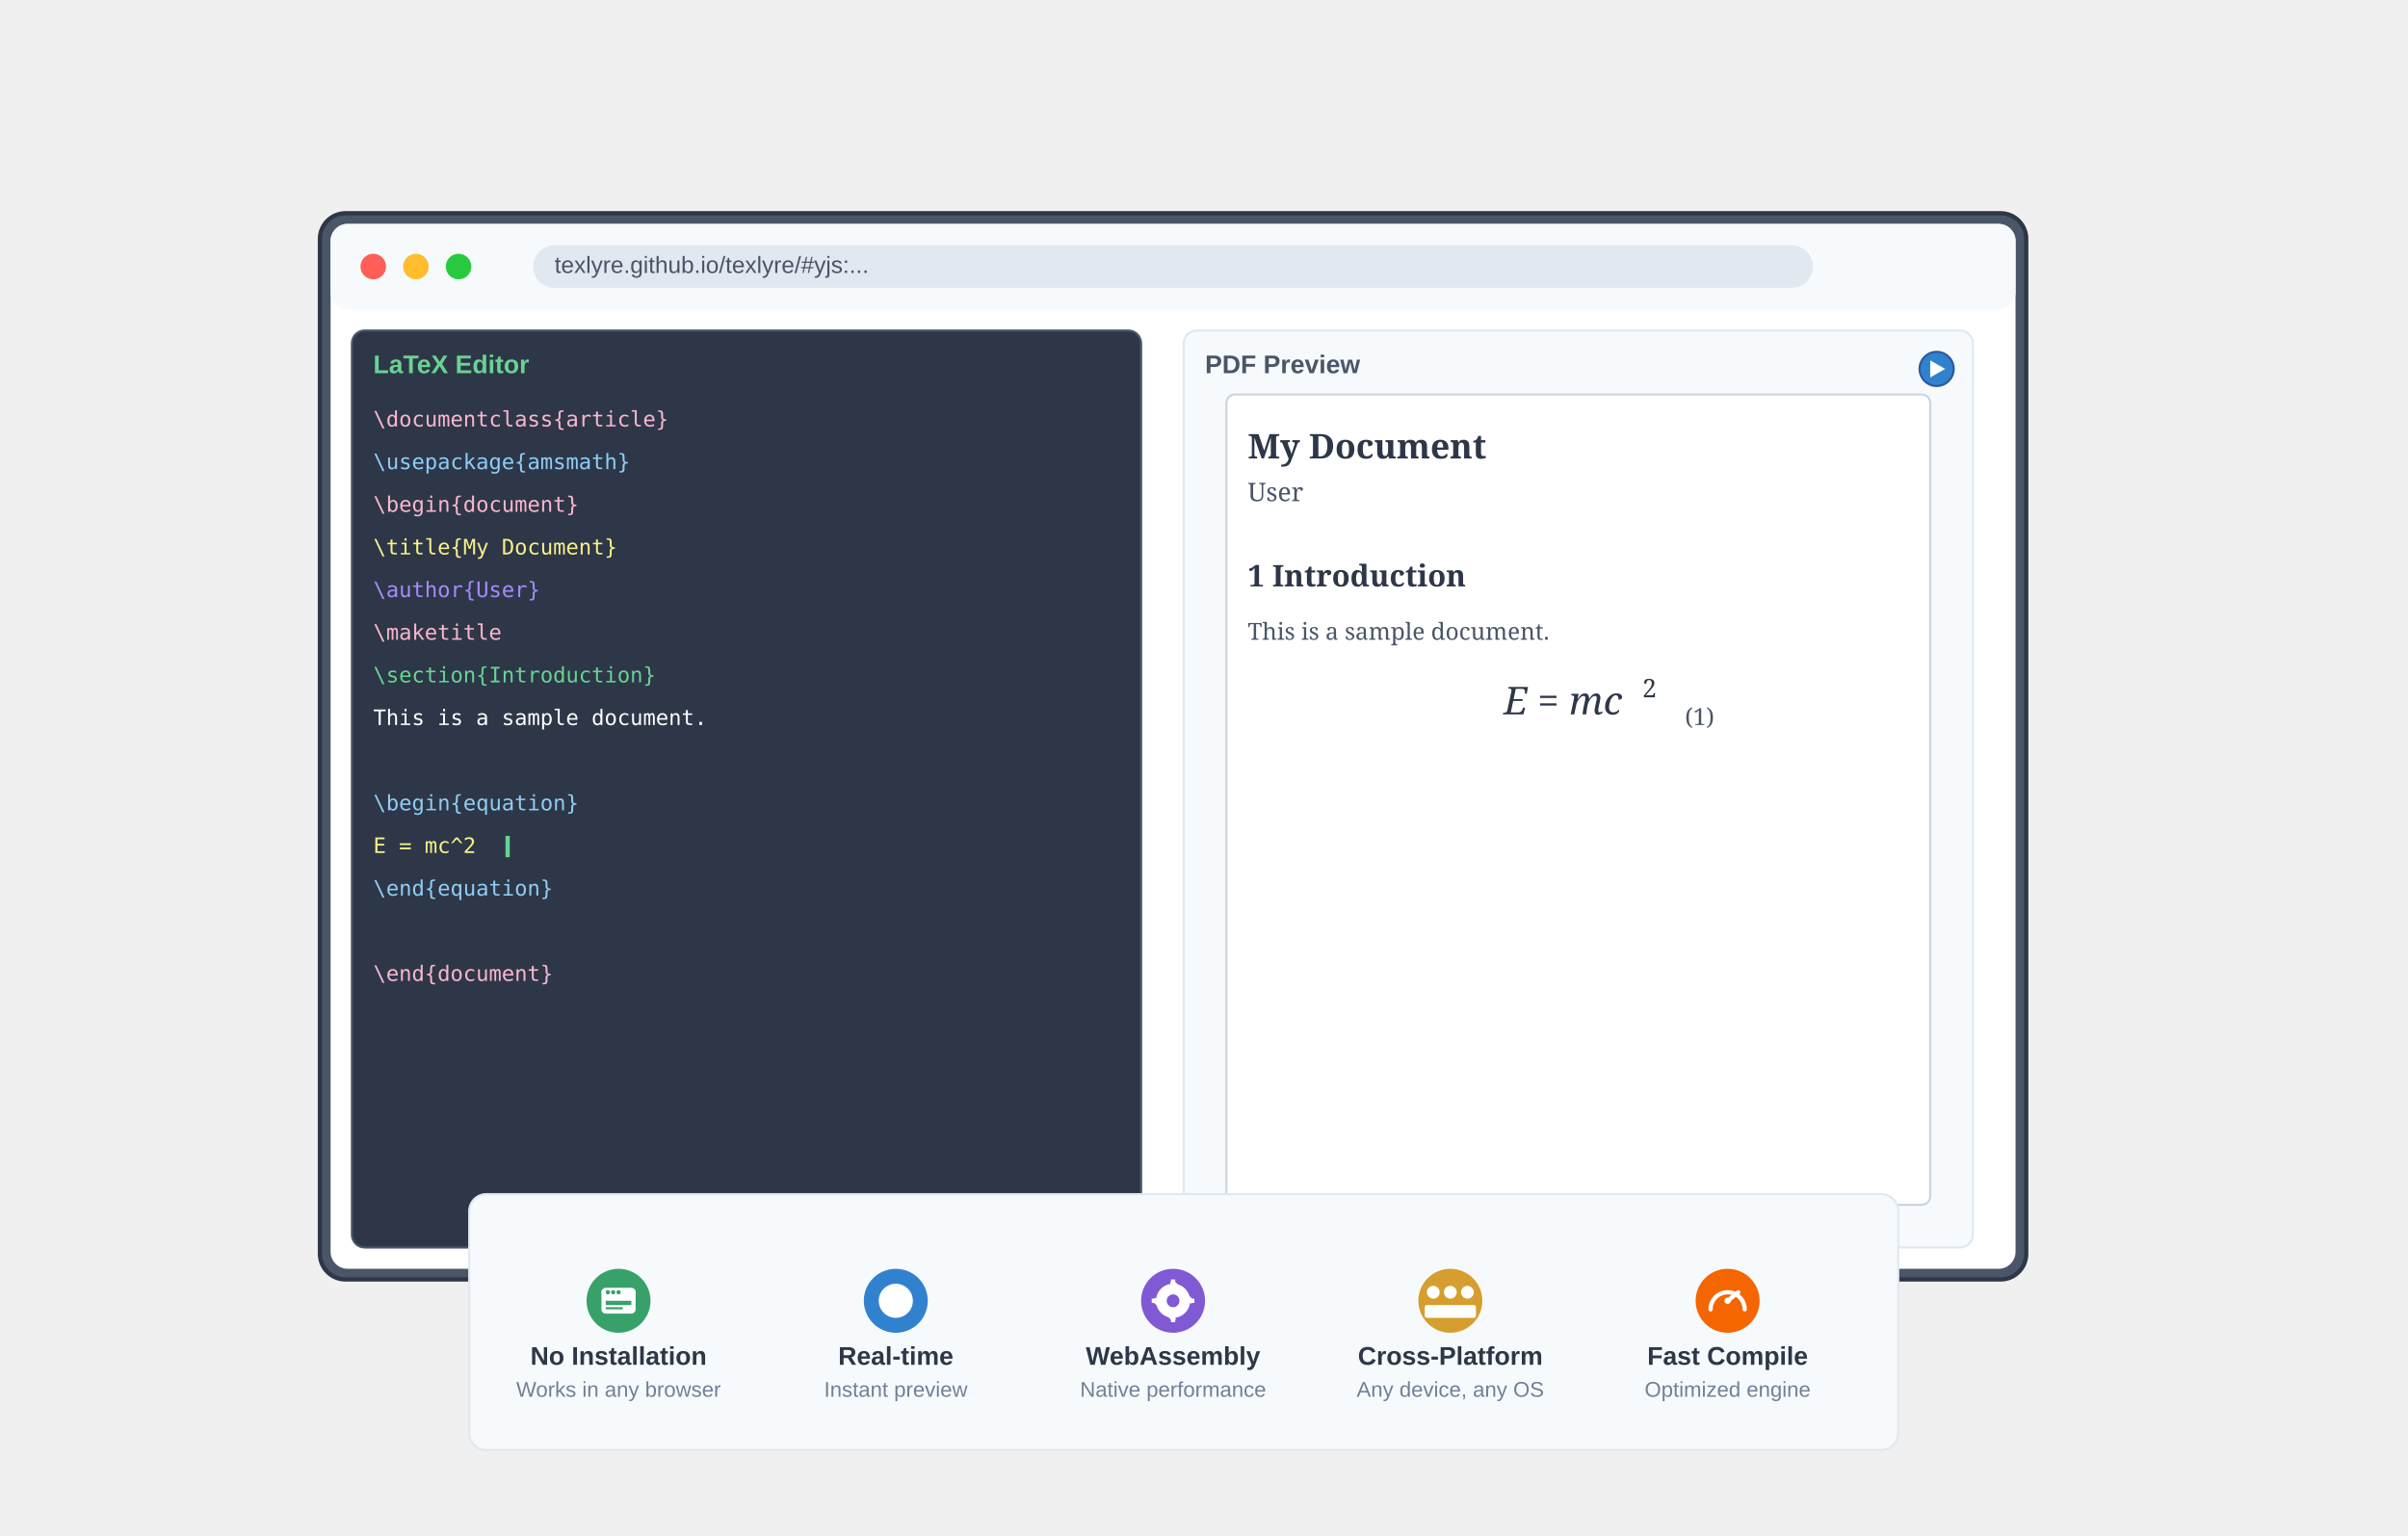
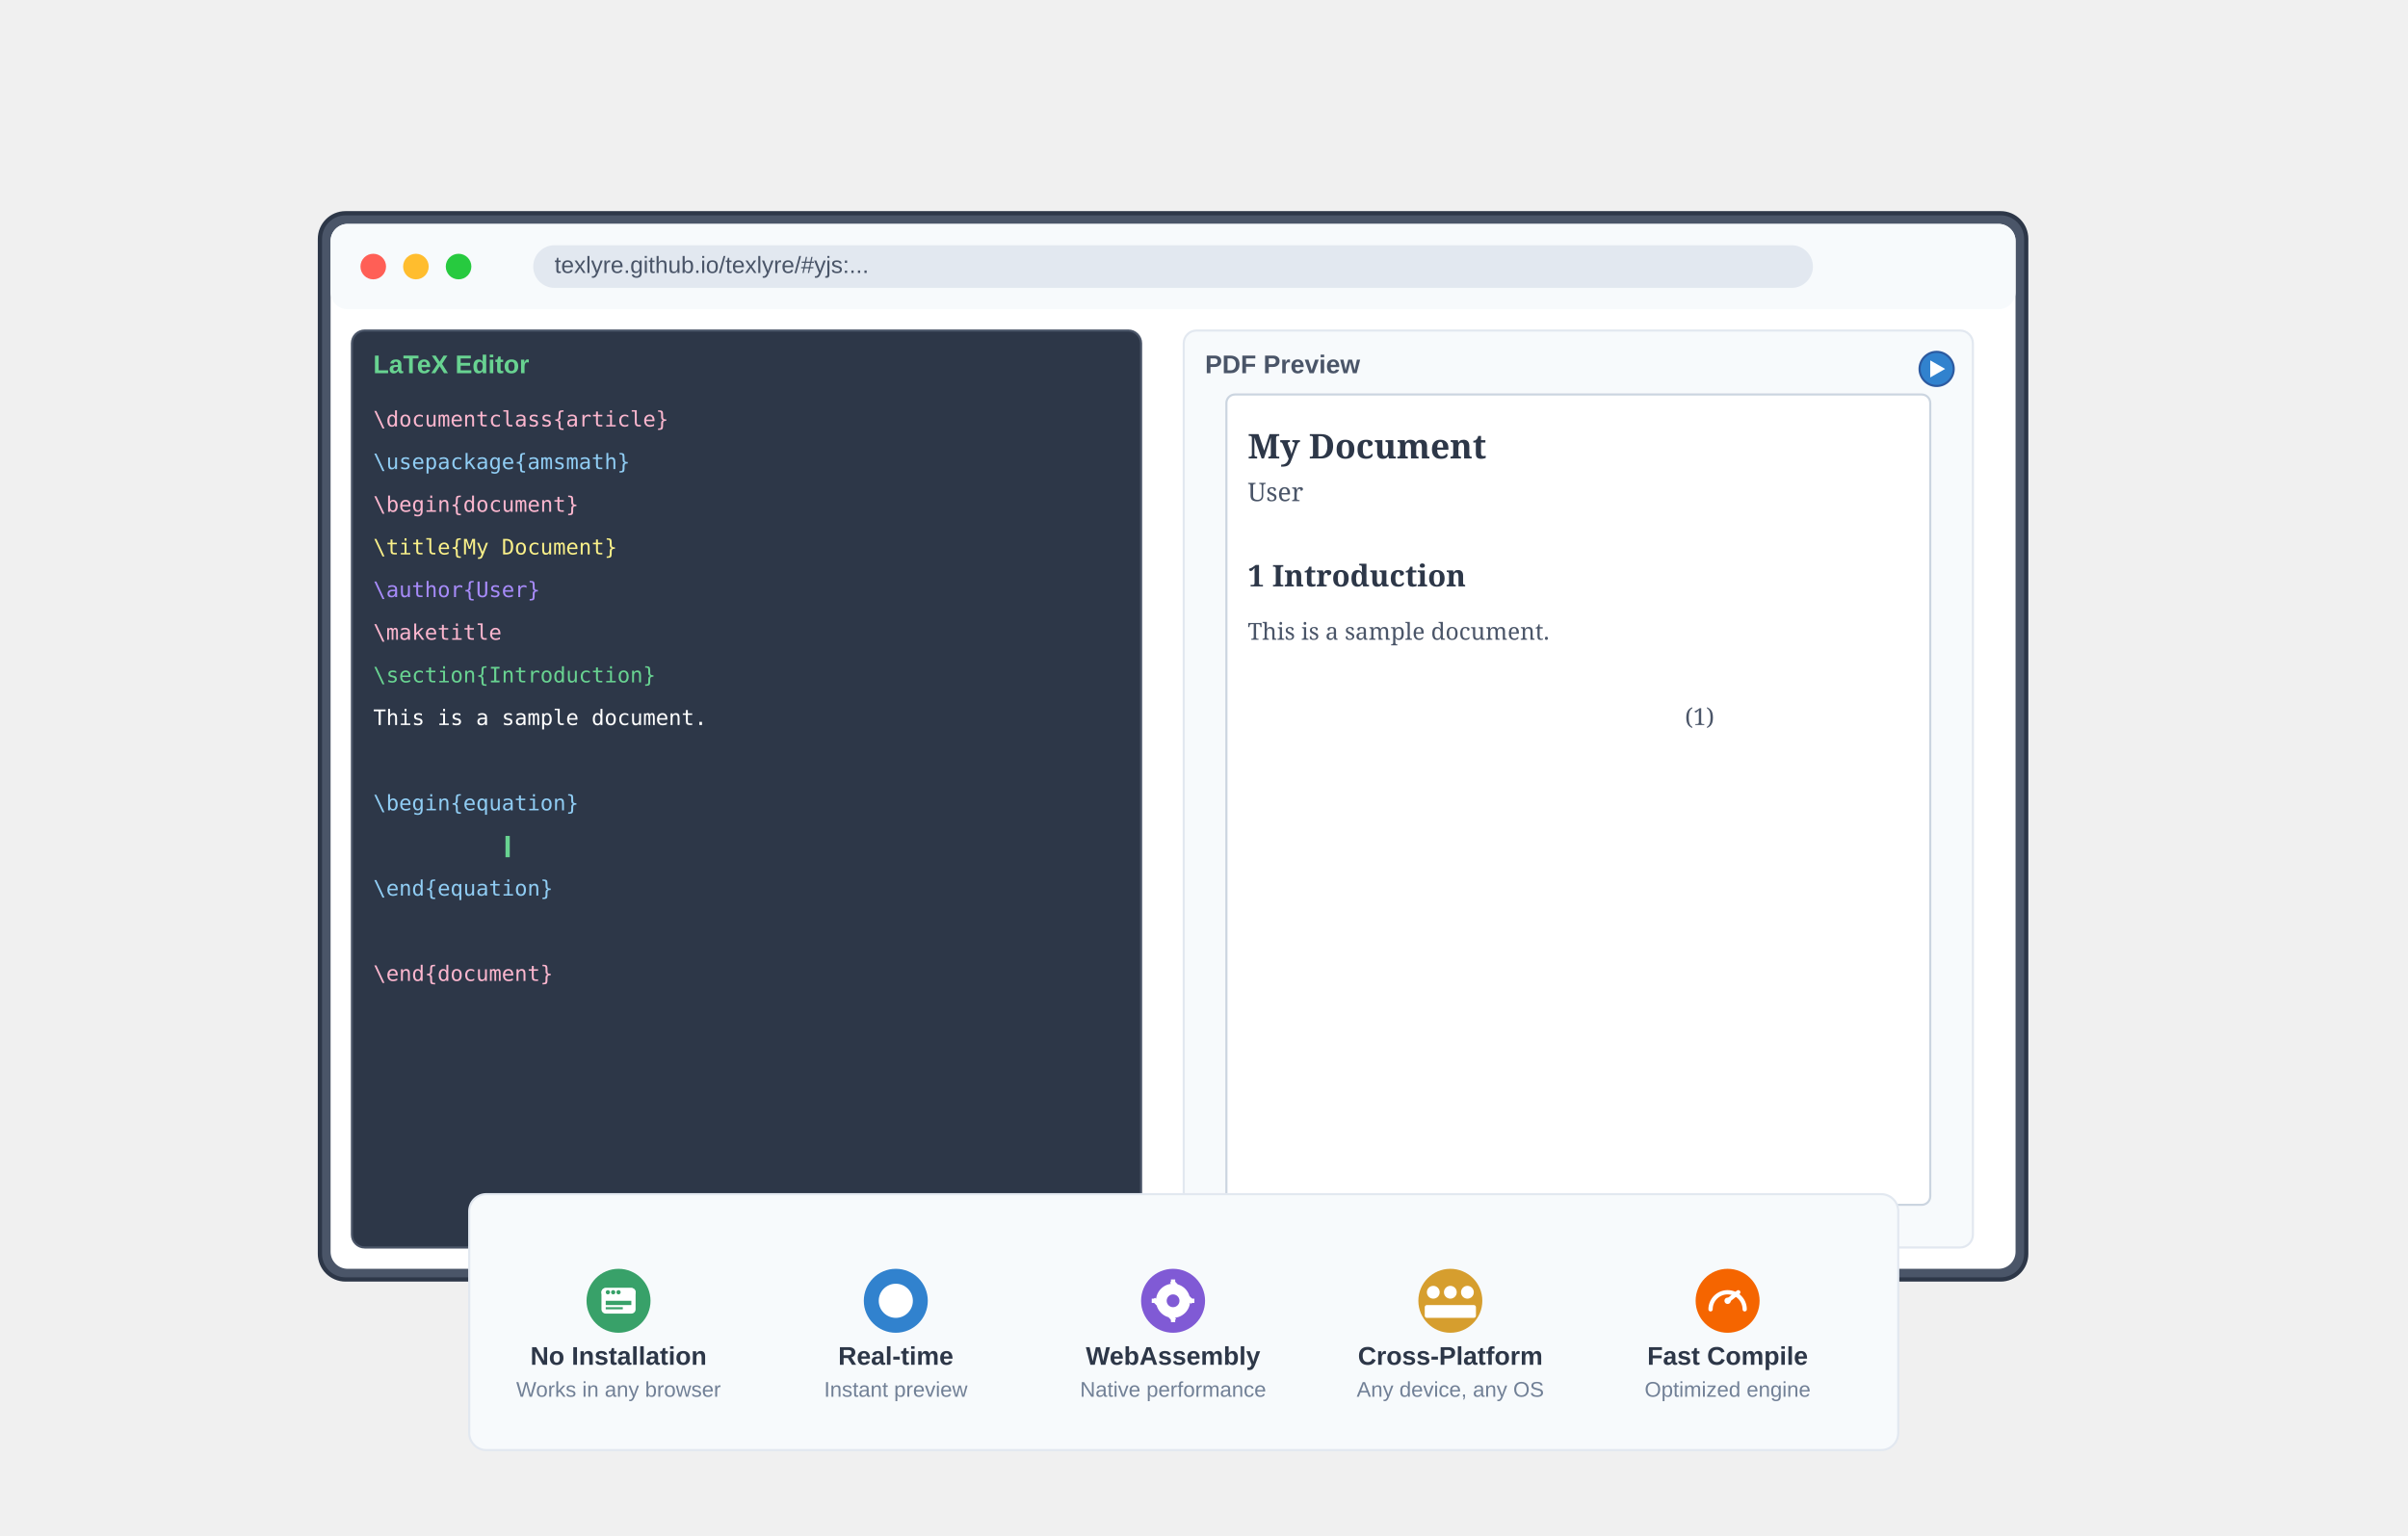
<svg xmlns="http://www.w3.org/2000/svg" width="1129" height="720" viewBox="0 0 1129 720">
  <g id="browserWindow" transform="translate(150, 100)">
    <rect x="0" y="0" width="800" height="500" rx="12" fill="#4a5568" stroke="#2d3748" stroke-width="2" />
    <rect x="5" y="5" width="790" height="490" rx="8" fill="#ffffff" />
    <rect x="5" y="5" width="790" height="40" rx="8" fill="#f7fafc" />
    <circle cx="25" cy="25" r="6" fill="#ff5f56" />
    <circle cx="45" cy="25" r="6" fill="#ffbd2e" />
    <circle cx="65" cy="25" r="6" fill="#27ca3f" />
    <rect x="100" y="15" width="600" height="20" rx="10" fill="#e2e8f0" />
    <text x="110" y="28" fill="#4a5568" font-size="11" font-family="Arial">texlyre.github.io/texlyre/#yjs:...</text>
    <rect x="15" y="55" width="370" height="430" rx="6" fill="#2d3748" stroke="#4a5568" stroke-width="1" />
    <text x="25" y="75" fill="#68d391" font-size="12" font-family="Arial" font-weight="bold">LaTeX Editor</text>
    <g id="latexCode">
      <text x="25" y="100" fill="#fbb6ce" font-size="10" font-family="monospace">\documentclass{article}</text>
      <text x="25" y="120" fill="#90cdf4" font-size="10" font-family="monospace">\usepackage{amsmath}</text>
      <text x="25" y="140" fill="#fbb6ce" font-size="10" font-family="monospace">\begin{document}</text>
      <text x="25" y="160" fill="#faf089" font-size="10" font-family="monospace">\title{My Document}</text>
      <text x="25" y="180" fill="#a78bfa" font-size="10" font-family="monospace">\author{User}</text>
      <text x="25" y="200" fill="#fbb6ce" font-size="10" font-family="monospace">\maketitle</text>
      <text x="25" y="220" fill="#68d391" font-size="10" font-family="monospace">\section{Introduction}</text>
      <text x="25" y="240" fill="#ffffff" font-size="10" font-family="monospace">This is a sample document.</text>
      <text x="25" y="280" fill="#90cdf4" font-size="10" font-family="monospace">\begin{equation}</text>
      <g id="equationEditor">
-         <g opacity="1">
-           <animate attributeName="opacity" values="1;1;1;0;0;0" dur="8s" repeatCount="indefinite" />
-           <text x="25" y="300" fill="#faf089" font-size="10" font-family="monospace">E = mc^2</text>
-         </g>
-         <g opacity="0">
-           <animate attributeName="opacity" values="0;0;0;1;1;1" dur="8s" repeatCount="indefinite" />
-           <text x="25" y="300" fill="#faf089" font-size="10" font-family="monospace">F = ma</text>
-         </g>
+         <defs>
+           <clipPath id="oldEquationDeleteClip">
+             <rect x="25" y="292" height="13">
+               <animate attributeName="width" values="63;63;54;45;36;27;18;9;0;0;0;0;0" keyTimes="0;0.20;0.26;0.32;0.38;0.44;0.50;0.56;0.62;0.68;0.74;0.86;1" dur="8s" repeatCount="indefinite" />
+             </rect>
+           </clipPath>
+           <clipPath id="newEquationTypingClip">
+             <rect x="25" y="292" height="13">
+               <animate attributeName="width" values="0;0;0;0;0;0;0;0;0;9;18;27;45;45" keyTimes="0;0.20;0.26;0.32;0.38;0.44;0.50;0.56;0.62;0.68;0.74;0.80;0.86;1" dur="8s" repeatCount="indefinite" />
+             </rect>
+           </clipPath>
+         </defs>
+         <text x="25" y="300" fill="#faf089" font-size="10" font-family="monospace" clip-path="url(#oldEquationDeleteClip)">E = mc^2</text>
+         <text x="25" y="300" fill="#faf089" font-size="10" font-family="monospace" clip-path="url(#newEquationTypingClip)">F = ma</text>
      </g>
      <text x="25" y="320" fill="#90cdf4" font-size="10" font-family="monospace">\end{equation}</text>
      <text x="25" y="360" fill="#fbb6ce" font-size="10" font-family="monospace">\end{document}</text>
    </g>
    <line x1="88" y1="292" x2="88" y2="302" stroke="#68d391" stroke-width="2">
      <animate attributeName="opacity" values="1;0;1" dur="1s" repeatCount="indefinite" />
-       <animateTransform attributeName="transform" attributeType="XML" type="translate" values="0,0; 0,0; 0,0; -25,0; -25,0; -25,0" dur="8s" repeatCount="indefinite" />
+       <animateTransform attributeName="transform" attributeType="XML" type="translate" values="0,0;0,0;-9,0;-18,0;-27,0;-36,0;-45,0;-54,0;-63,0;-54,0;-45,0;-36,0;-18,0;-18,0" keyTimes="0;0.20;0.26;0.32;0.38;0.44;0.50;0.56;0.62;0.68;0.74;0.80;0.86;1" dur="8s" repeatCount="indefinite" />
    </line>
  </g>
  <g id="pdfPreview" transform="translate(555, 155)">
    <rect x="0" y="0" width="370" height="430" rx="6" fill="#f7fafc" stroke="#e2e8f0" stroke-width="1" />
    <text x="10" y="20" fill="#4a5568" font-size="12" font-family="Arial" font-weight="bold">PDF Preview</text>
    <g id="compileButton" transform="translate(345, 10)">
      <circle cx="8" cy="8" r="8" fill="#3182ce" stroke="#2c5aa0" stroke-width="1">
        <animate attributeName="fill" values="#3182ce;#3182ce;#2c5aa0;#f56500;#38a169;#3182ce" dur="8s" repeatCount="indefinite" />
      </circle>
      <path d="M5 4 L5 12 L12 8 Z" fill="white" />
-       <animateTransform attributeName="transform" attributeType="XML" type="translate" values="345,10; 345,10; 345,11; 345,10; 345,10; 345,10" dur="8s" repeatCount="indefinite" />
+       <animateTransform attributeName="transform" attributeType="XML" type="translate" values="345,10;345,10;345,11;345,10;345,10;345,10" dur="8s" repeatCount="indefinite" />
    </g>
    <rect x="20" y="30" width="330" height="380" rx="4" fill="#ffffff" stroke="#cbd5e0" stroke-width="1" />
    <g id="pdfContent" opacity="1">
      <text x="30" y="60" fill="#2d3748" font-size="16" font-family="serif" font-weight="bold">My Document</text>
      <text x="30" y="80" fill="#4a5568" font-size="12" font-family="serif">User</text>
      <text x="30" y="120" fill="#2d3748" font-size="14" font-family="serif" font-weight="bold">1 Introduction</text>
      <text x="30" y="145" fill="#4a5568" font-size="11" font-family="serif">This is a sample document.</text>
      <g transform="translate(150, 180)">
-         <g opacity="1">
+         <defs>
+           <clipPath id="pdfOldEquationDeleteClip">
+             <rect x="0" y="-18" height="26">
+               <animate attributeName="width" values="76;76;66;56;46;36;26;16;0;0;0;0;0" keyTimes="0;0.20;0.26;0.32;0.38;0.44;0.50;0.56;0.62;0.68;0.74;0.86;1" dur="8s" repeatCount="indefinite" />
+             </rect>
+           </clipPath>
+           <clipPath id="pdfNewEquationTypingClip">
+             <rect x="0" y="-18" height="26">
+               <animate attributeName="width" values="0;0;0;0;0;0;0;0;0;12;25;40;58;58" keyTimes="0;0.20;0.26;0.32;0.38;0.44;0.50;0.56;0.62;0.68;0.74;0.80;0.86;1" dur="8s" repeatCount="indefinite" />
+             </rect>
+           </clipPath>
+         </defs>
+         <g clip-path="url(#pdfOldEquationDeleteClip)">
          <text x="0" y="0" fill="#2d3748" font-size="18" font-family="serif" font-style="italic">E = mc</text>
          <text x="65" y="-8" fill="#2d3748" font-size="12" font-family="serif">2</text>
-           <text x="85" y="5" fill="#4a5568" font-size="11" font-family="serif">(1)</text>
-           <animate attributeName="opacity" values="1;1;1;0;0;0" dur="8s" repeatCount="indefinite" />
        </g>
-         <g opacity="0">
+         <g clip-path="url(#pdfNewEquationTypingClip)">
          <text x="0" y="0" fill="#2d3748" font-size="18" font-family="serif" font-style="italic">F = ma</text>
-           <text x="85" y="5" fill="#4a5568" font-size="11" font-family="serif">(1)</text>
-           <animate attributeName="opacity" values="0;0;0;1;1;1" dur="8s" repeatCount="indefinite" />
        </g>
+         <text x="85" y="5" fill="#4a5568" font-size="11" font-family="serif">(1)</text>
      </g>
    </g>
  </g>
  <g id="featuresPanel" transform="translate(220, 560)">
    <rect x="0" y="0" width="670" height="120" rx="8" fill="#f7fafc" stroke="#e2e8f0" stroke-width="1" />
    <g transform="translate(50, 30)">
      <circle cx="20" cy="20" r="15" fill="#38a169" />
      <rect x="12" y="14" width="16" height="12" rx="2" fill="#ffffff" />
      <rect x="12" y="14" width="16" height="4" rx="2" fill="#ffffff" />
      <circle cx="15" cy="16" r="1" fill="#38a169" />
      <circle cx="17.5" cy="16" r="1" fill="#38a169" />
      <circle cx="20" cy="16" r="1" fill="#38a169" />
      <rect x="14" y="20" width="12" height="2" fill="#38a169" />
      <rect x="14" y="23" width="8" height="1" fill="#38a169" />
      <text x="20" y="50" text-anchor="middle" fill="#2d3748" font-size="12" font-family="Arial" font-weight="bold">No Installation</text>
      <text x="20" y="65" text-anchor="middle" fill="#718096" font-size="10" font-family="Arial">Works in any browser</text>
    </g>
    <g transform="translate(180, 30)">
      <circle cx="20" cy="20" r="15" fill="#3182ce" />
      <circle cx="20" cy="20" r="8" fill="#ffffff">
        <animate attributeName="r" values="6;10;6" dur="2s" repeatCount="indefinite" />
      </circle>
      <text x="20" y="50" text-anchor="middle" fill="#2d3748" font-size="12" font-family="Arial" font-weight="bold">Real-time</text>
      <text x="20" y="65" text-anchor="middle" fill="#718096" font-size="10" font-family="Arial">Instant preview</text>
    </g>
    <g transform="translate(310, 30)">
      <circle cx="20" cy="20" r="15" fill="#805ad5" />
      <g transform="translate(20, 20)">
        <circle cx="0" cy="0" r="8" fill="#ffffff" />
        <rect x="-1" y="-10" width="2" height="4" fill="#ffffff" />
        <rect x="-1" y="6" width="2" height="4" fill="#ffffff" />
        <rect x="-10" y="-1" width="4" height="2" fill="#ffffff" />
        <rect x="6" y="-1" width="4" height="2" fill="#ffffff" />
        <rect x="-7" y="-7" width="3" height="2" fill="#ffffff" transform="rotate(45)" />
        <rect x="4" y="-7" width="3" height="2" fill="#ffffff" transform="rotate(45)" />
        <rect x="-7" y="5" width="3" height="2" fill="#ffffff" transform="rotate(45)" />
        <rect x="4" y="5" width="3" height="2" fill="#ffffff" transform="rotate(45)" />
        <circle cx="0" cy="0" r="3" fill="#805ad5" />
      </g>
      <text x="20" y="50" text-anchor="middle" fill="#2d3748" font-size="12" font-family="Arial" font-weight="bold">WebAssembly</text>
      <text x="20" y="65" text-anchor="middle" fill="#718096" font-size="10" font-family="Arial">Native performance</text>
    </g>
    <g transform="translate(440, 30)">
      <circle cx="20" cy="20" r="15" fill="#d69e2e" />
      <circle cx="12" cy="16" r="3" fill="#ffffff" />
      <circle cx="20" cy="16" r="3" fill="#ffffff" />
      <circle cx="28" cy="16" r="3" fill="#ffffff" />
      <rect x="8" y="22" width="24" height="6" rx="1" fill="#ffffff" />
      <text x="20" y="50" text-anchor="middle" fill="#2d3748" font-size="12" font-family="Arial" font-weight="bold">Cross-Platform</text>
      <text x="20" y="65" text-anchor="middle" fill="#718096" font-size="10" font-family="Arial">Any device, any OS</text>
    </g>
    <g transform="translate(570, 30)">
      <circle cx="20" cy="20" r="15" fill="#f56500" />
      <path d="M12 24 A 8 8 0 0 1 28 24" fill="none" stroke="#ffffff" stroke-width="2" stroke-linecap="round" />
      <line x1="20" y1="20" x2="25" y2="16" stroke="#ffffff" stroke-width="2" stroke-linecap="round" />
      <circle cx="20" cy="20" r="1.5" fill="#ffffff" />
      <text x="20" y="50" text-anchor="middle" fill="#2d3748" font-size="12" font-family="Arial" font-weight="bold">Fast Compile</text>
      <text x="20" y="65" text-anchor="middle" fill="#718096" font-size="10" font-family="Arial">Optimized engine</text>
    </g>
  </g>
</svg>
